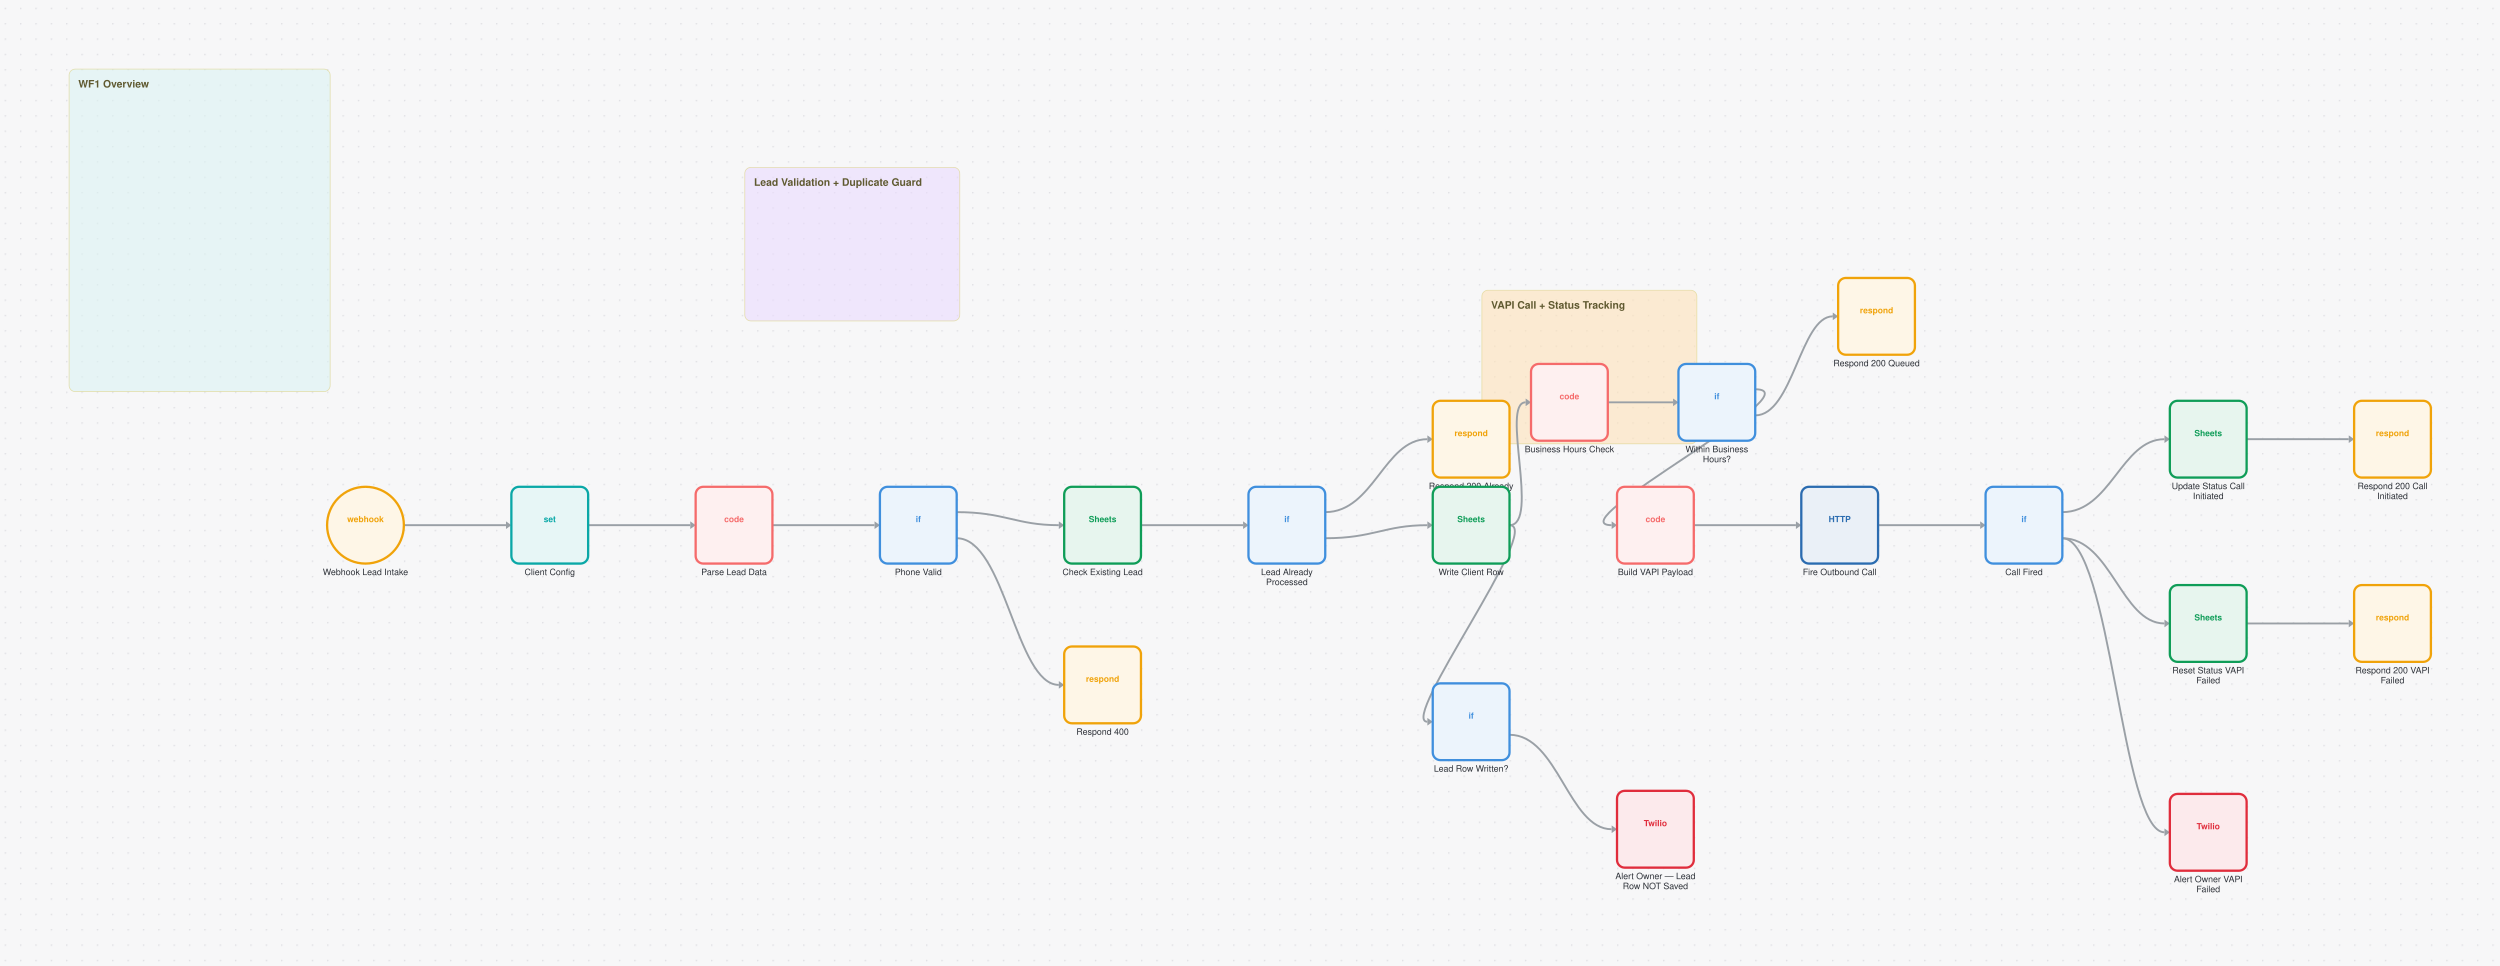
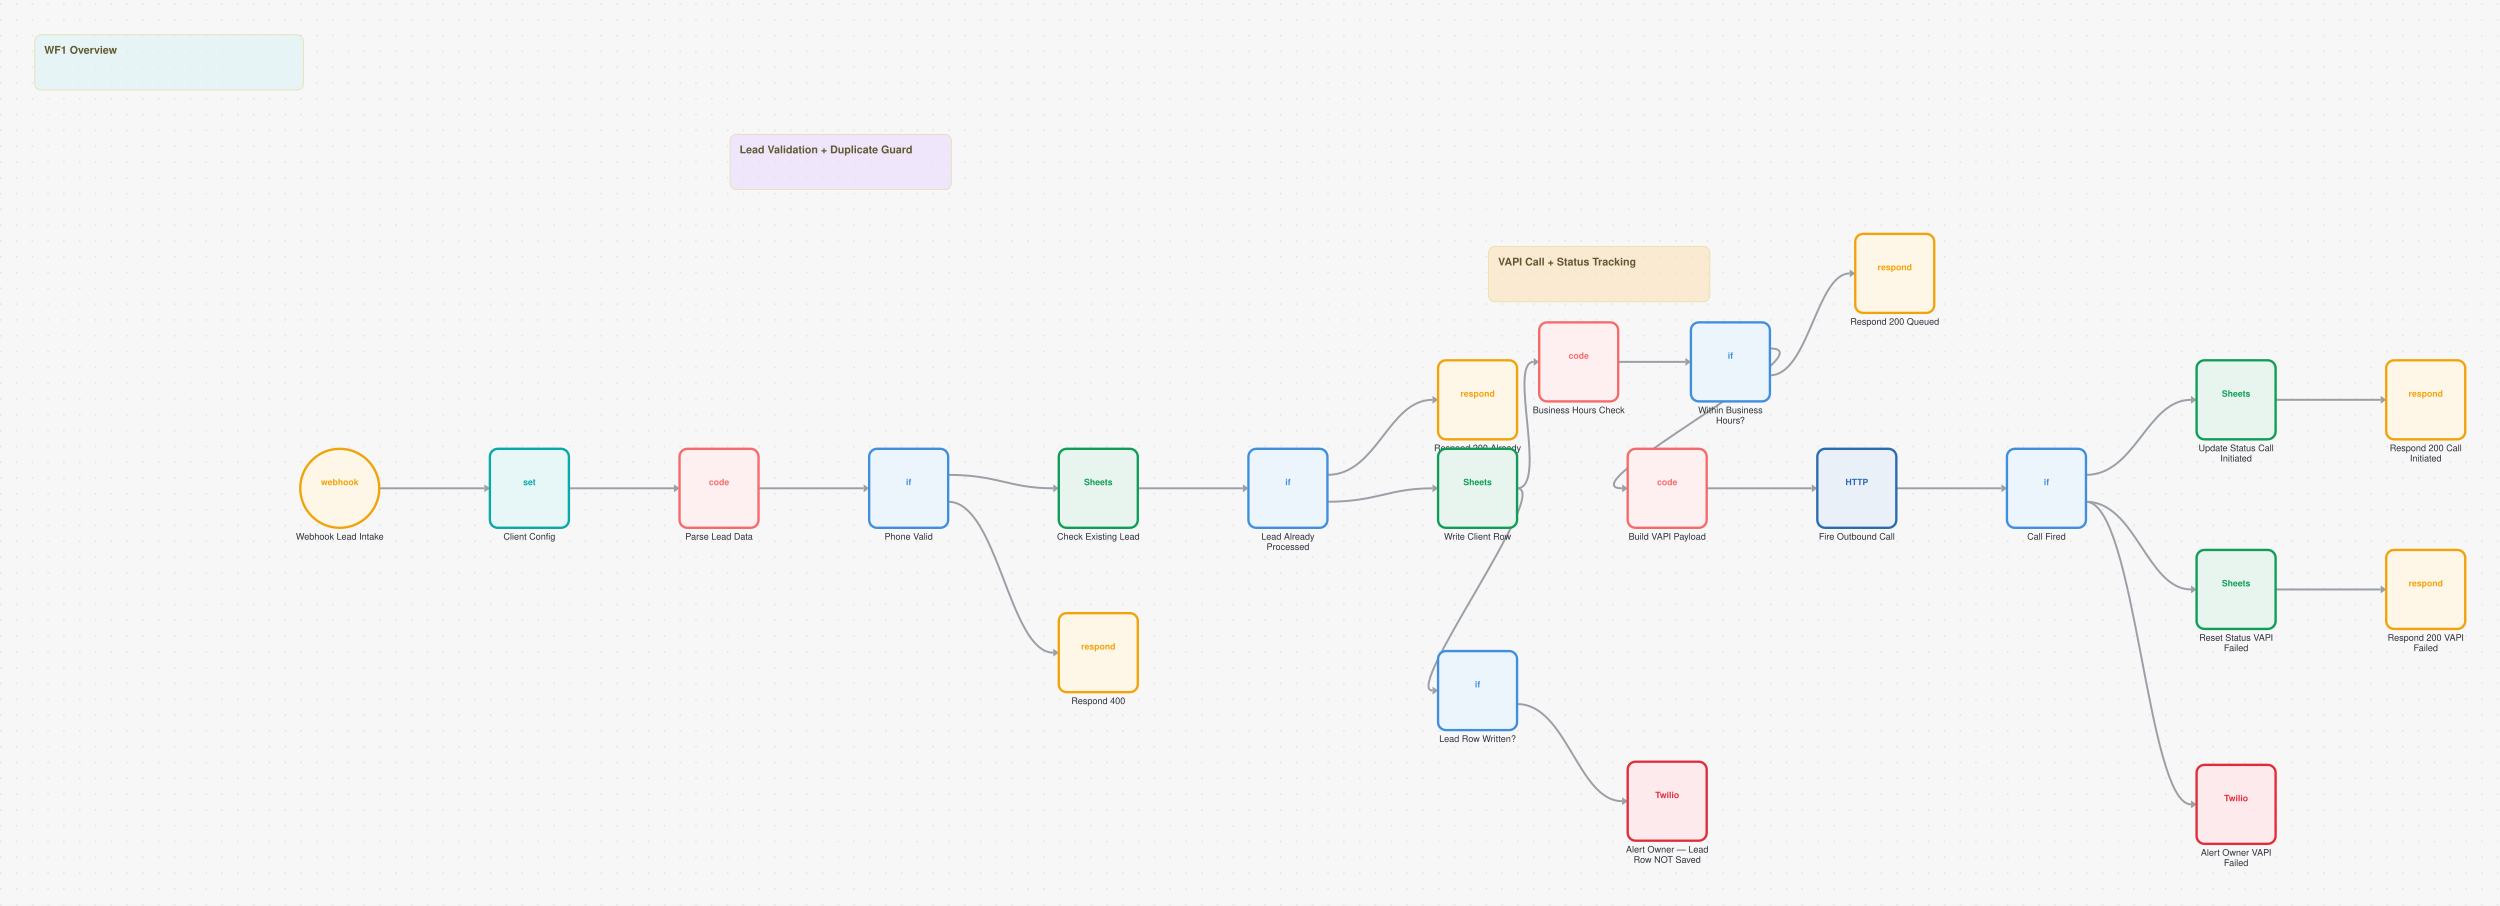
- <svg xmlns="http://www.w3.org/2000/svg" viewBox="-426 -330 3256 1258" width="1600" font-family="-apple-system,BlinkMacSystemFont,Segoe UI,Helvetica,Arial,sans-serif">
-   <rect x="-426" y="-330" width="3256" height="1258" fill="#f7f7f8" />
+ <svg xmlns="http://www.w3.org/2000/svg" viewBox="-380 -284.0 3164 1146.0" width="1600" font-family="-apple-system,BlinkMacSystemFont,Segoe UI,Helvetica,Arial,sans-serif">
+   <rect x="-380" y="-284.0" width="3164" height="1146.0" fill="#f7f7f8" />
  <defs>
    <pattern id="g" width="20" height="20" patternUnits="userSpaceOnUse">
      <circle cx="1" cy="1" r="1" fill="#dcdce0" />
    </pattern>
  </defs>
-   <rect x="-426" y="-330" width="3256" height="1258" fill="url(#g)" />
-   <rect x="-336" y="-240" width="340" height="420" rx="8" fill="#d9f2f2" fill-opacity="0.55" stroke="#d8cf7a" stroke-opacity="0.6" />
-   <text x="-324" y="-216" font-size="13.5" font-weight="700" fill="#5f5930">WF1 Overview</text>
-   <rect x="544" y="-112" width="280" height="200" rx="8" fill="#e8d9ff" fill-opacity="0.55" stroke="#d8cf7a" stroke-opacity="0.6" />
-   <text x="556" y="-88" font-size="13.5" font-weight="700" fill="#5f5930">Lead Validation + Duplicate Guard</text>
-   <rect x="1504" y="48" width="280" height="200" rx="8" fill="#ffe0b2" fill-opacity="0.55" stroke="#d8cf7a" stroke-opacity="0.6" />
-   <text x="1516" y="72" font-size="13.5" font-weight="700" fill="#5f5930">VAPI Call + Status Tracking</text>
+   <rect x="-380" y="-284.0" width="3164" height="1146.0" fill="url(#g)" />
+   <rect x="-336" y="-240.0" width="340" height="70" rx="8" fill="#d9f2f2" fill-opacity="0.55" stroke="#d8cf7a" stroke-opacity="0.6" />
+   <text x="-324" y="-216.0" font-size="13.5" font-weight="700" fill="#5f5930">WF1 Overview</text>
+   <rect x="544" y="-114.0" width="280" height="70" rx="8" fill="#e8d9ff" fill-opacity="0.55" stroke="#d8cf7a" stroke-opacity="0.6" />
+   <text x="556" y="-90.0" font-size="13.5" font-weight="700" fill="#5f5930">Lead Validation + Duplicate Guard</text>
+   <rect x="1504" y="28.0" width="280" height="70" rx="8" fill="#ffe0b2" fill-opacity="0.55" stroke="#d8cf7a" stroke-opacity="0.6" />
+   <text x="1516" y="52.0" font-size="13.5" font-weight="700" fill="#5f5930">VAPI Call + Status Tracking</text>
  <g fill="none" stroke="#9aa0a6" stroke-width="2.5">
-     <path d="M100,354 C163,354 177,354 233,354" />
-     <path d="M233,349 L240,354 L233,359" fill="#9aa0a6" stroke="none" />
-     <path d="M340,354 C403,354 417,354 473,354" />
-     <path d="M473,349 L480,354 L473,359" fill="#9aa0a6" stroke="none" />
-     <path d="M580,354 C643,354 657,354 713,354" />
-     <path d="M713,349 L720,354 L713,359" fill="#9aa0a6" stroke="none" />
-     <path d="M820,337 C883,337 897,354 953,354" />
-     <path d="M953,349 L960,354 L953,359" fill="#9aa0a6" stroke="none" />
-     <path d="M820,371 C883,371 897,562 953,562" />
-     <path d="M953,557 L960,562 L953,567" fill="#9aa0a6" stroke="none" />
-     <path d="M1060,354 C1123,354 1137,354 1193,354" />
-     <path d="M1193,349 L1200,354 L1193,359" fill="#9aa0a6" stroke="none" />
-     <path d="M1300,337 C1363,337 1377,242 1433,242" />
-     <path d="M1433,237 L1440,242 L1433,247" fill="#9aa0a6" stroke="none" />
-     <path d="M1300,371 C1363,371 1377,354 1433,354" />
-     <path d="M1433,349 L1440,354 L1433,359" fill="#9aa0a6" stroke="none" />
-     <path d="M1780,354 C1843,354 1857,354 1913,354" />
-     <path d="M1913,349 L1920,354 L1913,359" fill="#9aa0a6" stroke="none" />
-     <path d="M2020,354 C2083,354 2097,354 2153,354" />
-     <path d="M2153,349 L2160,354 L2153,359" fill="#9aa0a6" stroke="none" />
-     <path d="M2260,337 C2323,337 2337,242 2393,242" />
-     <path d="M2393,237 L2400,242 L2393,247" fill="#9aa0a6" stroke="none" />
-     <path d="M2260,371 C2323,371 2337,482 2393,482" />
-     <path d="M2393,477 L2400,482 L2393,487" fill="#9aa0a6" stroke="none" />
-     <path d="M2260,371 C2323,371 2337,754 2393,754" />
-     <path d="M2393,749 L2400,754 L2393,759" fill="#9aa0a6" stroke="none" />
-     <path d="M2500,242 C2563,242 2577,242 2633,242" />
-     <path d="M2633,237 L2640,242 L2633,247" fill="#9aa0a6" stroke="none" />
-     <path d="M2500,482 C2563,482 2577,482 2633,482" />
-     <path d="M2633,477 L2640,482 L2633,487" fill="#9aa0a6" stroke="none" />
-     <path d="M1540,354 C1580,354 1528,194 1561,194" />
-     <path d="M1561,189 L1568,194 L1561,199" fill="#9aa0a6" stroke="none" />
-     <path d="M1540,354 C1585,354 1395,610 1433,610" />
-     <path d="M1433,605 L1440,610 L1433,615" fill="#9aa0a6" stroke="none" />
-     <path d="M1668,194 C1709,194 1719,194 1753,194" />
-     <path d="M1753,189 L1760,194 L1753,199" fill="#9aa0a6" stroke="none" />
-     <path d="M1860,177 C1941,177 1599,354 1673,354" />
-     <path d="M1673,349 L1680,354 L1673,359" fill="#9aa0a6" stroke="none" />
-     <path d="M1860,211 C1909,211 1919,82 1961,82" />
-     <path d="M1961,77 L1968,82 L1961,87" fill="#9aa0a6" stroke="none" />
-     <path d="M1540,627 C1603,627 1617,750 1673,750" />
-     <path d="M1673,745 L1680,750 L1673,755" fill="#9aa0a6" stroke="none" />
+     <path d="M100,334 C163,334 177,334 233,334" />
+     <path d="M233,329 L240,334 L233,339" fill="#9aa0a6" stroke="none" />
+     <path d="M340,334 C403,334 417,334 473,334" />
+     <path d="M473,329 L480,334 L473,339" fill="#9aa0a6" stroke="none" />
+     <path d="M580,334 C643,334 657,334 713,334" />
+     <path d="M713,329 L720,334 L713,339" fill="#9aa0a6" stroke="none" />
+     <path d="M820,317 C883,317 897,334 953,334" />
+     <path d="M953,329 L960,334 L953,339" fill="#9aa0a6" stroke="none" />
+     <path d="M820,351 C883,351 897,542 953,542" />
+     <path d="M953,537 L960,542 L953,547" fill="#9aa0a6" stroke="none" />
+     <path d="M1060,334 C1123,334 1137,334 1193,334" />
+     <path d="M1193,329 L1200,334 L1193,339" fill="#9aa0a6" stroke="none" />
+     <path d="M1300,317 C1363,317 1377,222 1433,222" />
+     <path d="M1433,217 L1440,222 L1433,227" fill="#9aa0a6" stroke="none" />
+     <path d="M1300,351 C1363,351 1377,334 1433,334" />
+     <path d="M1433,329 L1440,334 L1433,339" fill="#9aa0a6" stroke="none" />
+     <path d="M1780,334 C1843,334 1857,334 1913,334" />
+     <path d="M1913,329 L1920,334 L1913,339" fill="#9aa0a6" stroke="none" />
+     <path d="M2020,334 C2083,334 2097,334 2153,334" />
+     <path d="M2153,329 L2160,334 L2153,339" fill="#9aa0a6" stroke="none" />
+     <path d="M2260,317 C2323,317 2337,222 2393,222" />
+     <path d="M2393,217 L2400,222 L2393,227" fill="#9aa0a6" stroke="none" />
+     <path d="M2260,351 C2323,351 2337,462 2393,462" />
+     <path d="M2393,457 L2400,462 L2393,467" fill="#9aa0a6" stroke="none" />
+     <path d="M2260,351 C2323,351 2337,734 2393,734" />
+     <path d="M2393,729 L2400,734 L2393,739" fill="#9aa0a6" stroke="none" />
+     <path d="M2500,222 C2563,222 2577,222 2633,222" />
+     <path d="M2633,217 L2640,222 L2633,227" fill="#9aa0a6" stroke="none" />
+     <path d="M2500,462 C2563,462 2577,462 2633,462" />
+     <path d="M2633,457 L2640,462 L2633,467" fill="#9aa0a6" stroke="none" />
+     <path d="M1540,334 C1580,334 1528,174 1561,174" />
+     <path d="M1561,169 L1568,174 L1561,179" fill="#9aa0a6" stroke="none" />
+     <path d="M1540,334 C1585,334 1395,590 1433,590" />
+     <path d="M1433,585 L1440,590 L1433,595" fill="#9aa0a6" stroke="none" />
+     <path d="M1668,174 C1709,174 1719,174 1753,174" />
+     <path d="M1753,169 L1760,174 L1753,179" fill="#9aa0a6" stroke="none" />
+     <path d="M1860,157 C1941,157 1599,334 1673,334" />
+     <path d="M1673,329 L1680,334 L1673,339" fill="#9aa0a6" stroke="none" />
+     <path d="M1860,191 C1909,191 1919,62 1961,62" />
+     <path d="M1961,57 L1968,62 L1961,67" fill="#9aa0a6" stroke="none" />
+     <path d="M1540,607 C1603,607 1617,730 1673,730" />
+     <path d="M1673,725 L1680,730 L1673,735" fill="#9aa0a6" stroke="none" />
  </g>
-   <rect x="0" y="304" width="100" height="100" rx="50" fill="#ffffff" stroke="#f0a30a" stroke-width="3" />
-   <rect x="0" y="304" width="100" height="100" rx="50" fill="#f0a30a" fill-opacity="0.10" />
-   <text x="50.0" y="350.0" font-size="11" text-anchor="middle" fill="#f0a30a" font-weight="700">webhook</text>
-   <text x="50.0" y="419" font-size="11.5" text-anchor="middle" fill="#2b2f36">Webhook Lead Intake</text>
-   <rect x="240" y="304" width="100" height="100" rx="10" fill="#ffffff" stroke="#0aa8a7" stroke-width="3" />
-   <rect x="240" y="304" width="100" height="100" rx="10" fill="#0aa8a7" fill-opacity="0.10" />
-   <text x="290.0" y="350.0" font-size="11" text-anchor="middle" fill="#0aa8a7" font-weight="700">set</text>
-   <text x="290.0" y="419" font-size="11.5" text-anchor="middle" fill="#2b2f36">Client Config</text>
-   <rect x="480" y="304" width="100" height="100" rx="10" fill="#ffffff" stroke="#f56b6b" stroke-width="3" />
-   <rect x="480" y="304" width="100" height="100" rx="10" fill="#f56b6b" fill-opacity="0.10" />
-   <text x="530.0" y="350.0" font-size="11" text-anchor="middle" fill="#f56b6b" font-weight="700">code</text>
-   <text x="530.0" y="419" font-size="11.5" text-anchor="middle" fill="#2b2f36">Parse Lead Data</text>
-   <rect x="720" y="304" width="100" height="100" rx="10" fill="#ffffff" stroke="#408fdd" stroke-width="3" />
-   <rect x="720" y="304" width="100" height="100" rx="10" fill="#408fdd" fill-opacity="0.10" />
-   <text x="770.0" y="350.0" font-size="11" text-anchor="middle" fill="#408fdd" font-weight="700">if</text>
-   <text x="770.0" y="419" font-size="11.5" text-anchor="middle" fill="#2b2f36">Phone Valid</text>
-   <rect x="960" y="512" width="100" height="100" rx="10" fill="#ffffff" stroke="#f0a30a" stroke-width="3" />
-   <rect x="960" y="512" width="100" height="100" rx="10" fill="#f0a30a" fill-opacity="0.10" />
-   <text x="1010.0" y="558.0" font-size="11" text-anchor="middle" fill="#f0a30a" font-weight="700">respond</text>
-   <text x="1010.0" y="627" font-size="11.5" text-anchor="middle" fill="#2b2f36">Respond 400</text>
-   <rect x="960" y="304" width="100" height="100" rx="10" fill="#ffffff" stroke="#0f9d58" stroke-width="3" />
-   <rect x="960" y="304" width="100" height="100" rx="10" fill="#0f9d58" fill-opacity="0.10" />
-   <text x="1010.0" y="350.0" font-size="11" text-anchor="middle" fill="#0f9d58" font-weight="700">Sheets</text>
-   <text x="1010.0" y="419" font-size="11.5" text-anchor="middle" fill="#2b2f36">Check Existing Lead</text>
-   <rect x="1200" y="304" width="100" height="100" rx="10" fill="#ffffff" stroke="#408fdd" stroke-width="3" />
-   <rect x="1200" y="304" width="100" height="100" rx="10" fill="#408fdd" fill-opacity="0.10" />
-   <text x="1250.0" y="350.0" font-size="11" text-anchor="middle" fill="#408fdd" font-weight="700">if</text>
-   <text x="1250.0" y="419" font-size="11.5" text-anchor="middle" fill="#2b2f36">Lead Already</text>
-   <text x="1250.0" y="432" font-size="11.5" text-anchor="middle" fill="#2b2f36">Processed</text>
-   <rect x="1440" y="192" width="100" height="100" rx="10" fill="#ffffff" stroke="#f0a30a" stroke-width="3" />
-   <rect x="1440" y="192" width="100" height="100" rx="10" fill="#f0a30a" fill-opacity="0.10" />
-   <text x="1490.0" y="238.0" font-size="11" text-anchor="middle" fill="#f0a30a" font-weight="700">respond</text>
-   <text x="1490.0" y="307" font-size="11.5" text-anchor="middle" fill="#2b2f36">Respond 200 Already</text>
-   <text x="1490.0" y="320" font-size="11.5" text-anchor="middle" fill="#2b2f36">Handled</text>
-   <rect x="1440" y="304" width="100" height="100" rx="10" fill="#ffffff" stroke="#0f9d58" stroke-width="3" />
-   <rect x="1440" y="304" width="100" height="100" rx="10" fill="#0f9d58" fill-opacity="0.10" />
-   <text x="1490.0" y="350.0" font-size="11" text-anchor="middle" fill="#0f9d58" font-weight="700">Sheets</text>
-   <text x="1490.0" y="419" font-size="11.5" text-anchor="middle" fill="#2b2f36">Write Client Row</text>
-   <rect x="1680" y="304" width="100" height="100" rx="10" fill="#ffffff" stroke="#f56b6b" stroke-width="3" />
-   <rect x="1680" y="304" width="100" height="100" rx="10" fill="#f56b6b" fill-opacity="0.10" />
-   <text x="1730.0" y="350.0" font-size="11" text-anchor="middle" fill="#f56b6b" font-weight="700">code</text>
-   <text x="1730.0" y="419" font-size="11.5" text-anchor="middle" fill="#2b2f36">Build VAPI Payload</text>
-   <rect x="1920" y="304" width="100" height="100" rx="10" fill="#ffffff" stroke="#2b6cb0" stroke-width="3" />
-   <rect x="1920" y="304" width="100" height="100" rx="10" fill="#2b6cb0" fill-opacity="0.10" />
-   <text x="1970.0" y="350.0" font-size="11" text-anchor="middle" fill="#2b6cb0" font-weight="700">HTTP</text>
-   <text x="1970.0" y="419" font-size="11.5" text-anchor="middle" fill="#2b2f36">Fire Outbound Call</text>
-   <rect x="2160" y="304" width="100" height="100" rx="10" fill="#ffffff" stroke="#408fdd" stroke-width="3" />
-   <rect x="2160" y="304" width="100" height="100" rx="10" fill="#408fdd" fill-opacity="0.10" />
-   <text x="2210.0" y="350.0" font-size="11" text-anchor="middle" fill="#408fdd" font-weight="700">if</text>
-   <text x="2210.0" y="419" font-size="11.5" text-anchor="middle" fill="#2b2f36">Call Fired</text>
-   <rect x="2400" y="192" width="100" height="100" rx="10" fill="#ffffff" stroke="#0f9d58" stroke-width="3" />
-   <rect x="2400" y="192" width="100" height="100" rx="10" fill="#0f9d58" fill-opacity="0.10" />
-   <text x="2450.0" y="238.0" font-size="11" text-anchor="middle" fill="#0f9d58" font-weight="700">Sheets</text>
-   <text x="2450.0" y="307" font-size="11.5" text-anchor="middle" fill="#2b2f36">Update Status Call</text>
-   <text x="2450.0" y="320" font-size="11.5" text-anchor="middle" fill="#2b2f36">Initiated</text>
-   <rect x="2640" y="192" width="100" height="100" rx="10" fill="#ffffff" stroke="#f0a30a" stroke-width="3" />
-   <rect x="2640" y="192" width="100" height="100" rx="10" fill="#f0a30a" fill-opacity="0.10" />
-   <text x="2690.0" y="238.0" font-size="11" text-anchor="middle" fill="#f0a30a" font-weight="700">respond</text>
-   <text x="2690.0" y="307" font-size="11.5" text-anchor="middle" fill="#2b2f36">Respond 200 Call</text>
-   <text x="2690.0" y="320" font-size="11.5" text-anchor="middle" fill="#2b2f36">Initiated</text>
-   <rect x="2400" y="432" width="100" height="100" rx="10" fill="#ffffff" stroke="#0f9d58" stroke-width="3" />
-   <rect x="2400" y="432" width="100" height="100" rx="10" fill="#0f9d58" fill-opacity="0.10" />
-   <text x="2450.0" y="478.0" font-size="11" text-anchor="middle" fill="#0f9d58" font-weight="700">Sheets</text>
-   <text x="2450.0" y="547" font-size="11.5" text-anchor="middle" fill="#2b2f36">Reset Status VAPI</text>
-   <text x="2450.0" y="560" font-size="11.5" text-anchor="middle" fill="#2b2f36">Failed</text>
-   <rect x="2400" y="704" width="100" height="100" rx="10" fill="#ffffff" stroke="#e02d3c" stroke-width="3" />
-   <rect x="2400" y="704" width="100" height="100" rx="10" fill="#e02d3c" fill-opacity="0.10" />
-   <text x="2450.0" y="750.0" font-size="11" text-anchor="middle" fill="#e02d3c" font-weight="700">Twilio</text>
-   <text x="2450.0" y="819" font-size="11.5" text-anchor="middle" fill="#2b2f36">Alert Owner VAPI</text>
-   <text x="2450.0" y="832" font-size="11.5" text-anchor="middle" fill="#2b2f36">Failed</text>
-   <rect x="2640" y="432" width="100" height="100" rx="10" fill="#ffffff" stroke="#f0a30a" stroke-width="3" />
-   <rect x="2640" y="432" width="100" height="100" rx="10" fill="#f0a30a" fill-opacity="0.10" />
-   <text x="2690.0" y="478.0" font-size="11" text-anchor="middle" fill="#f0a30a" font-weight="700">respond</text>
-   <text x="2690.0" y="547" font-size="11.5" text-anchor="middle" fill="#2b2f36">Respond 200 VAPI</text>
-   <text x="2690.0" y="560" font-size="11.5" text-anchor="middle" fill="#2b2f36">Failed</text>
-   <rect x="1568" y="144" width="100" height="100" rx="10" fill="#ffffff" stroke="#f56b6b" stroke-width="3" />
-   <rect x="1568" y="144" width="100" height="100" rx="10" fill="#f56b6b" fill-opacity="0.10" />
-   <text x="1618.0" y="190.0" font-size="11" text-anchor="middle" fill="#f56b6b" font-weight="700">code</text>
-   <text x="1618.0" y="259" font-size="11.5" text-anchor="middle" fill="#2b2f36">Business Hours Check</text>
-   <rect x="1760" y="144" width="100" height="100" rx="10" fill="#ffffff" stroke="#408fdd" stroke-width="3" />
-   <rect x="1760" y="144" width="100" height="100" rx="10" fill="#408fdd" fill-opacity="0.10" />
-   <text x="1810.0" y="190.0" font-size="11" text-anchor="middle" fill="#408fdd" font-weight="700">if</text>
-   <text x="1810.0" y="259" font-size="11.5" text-anchor="middle" fill="#2b2f36">Within Business</text>
-   <text x="1810.0" y="272" font-size="11.5" text-anchor="middle" fill="#2b2f36">Hours?</text>
-   <rect x="1968" y="32" width="100" height="100" rx="10" fill="#ffffff" stroke="#f0a30a" stroke-width="3" />
-   <rect x="1968" y="32" width="100" height="100" rx="10" fill="#f0a30a" fill-opacity="0.10" />
-   <text x="2018.0" y="78.0" font-size="11" text-anchor="middle" fill="#f0a30a" font-weight="700">respond</text>
-   <text x="2018.0" y="147" font-size="11.5" text-anchor="middle" fill="#2b2f36">Respond 200 Queued</text>
-   <rect x="1440" y="560" width="100" height="100" rx="10" fill="#ffffff" stroke="#408fdd" stroke-width="3" />
-   <rect x="1440" y="560" width="100" height="100" rx="10" fill="#408fdd" fill-opacity="0.10" />
-   <text x="1490.0" y="606.0" font-size="11" text-anchor="middle" fill="#408fdd" font-weight="700">if</text>
-   <text x="1490.0" y="675" font-size="11.5" text-anchor="middle" fill="#2b2f36">Lead Row Written?</text>
-   <rect x="1680" y="700" width="100" height="100" rx="10" fill="#ffffff" stroke="#e02d3c" stroke-width="3" />
-   <rect x="1680" y="700" width="100" height="100" rx="10" fill="#e02d3c" fill-opacity="0.10" />
-   <text x="1730.0" y="746.0" font-size="11" text-anchor="middle" fill="#e02d3c" font-weight="700">Twilio</text>
-   <text x="1730.0" y="815" font-size="11.5" text-anchor="middle" fill="#2b2f36">Alert Owner — Lead</text>
-   <text x="1730.0" y="828" font-size="11.5" text-anchor="middle" fill="#2b2f36">Row NOT Saved</text>
+   <rect x="0" y="284.0" width="100" height="100" rx="50" fill="#ffffff" stroke="#f0a30a" stroke-width="3" />
+   <rect x="0" y="284.0" width="100" height="100" rx="50" fill="#f0a30a" fill-opacity="0.10" />
+   <text x="50.0" y="330.0" font-size="11" text-anchor="middle" fill="#f0a30a" font-weight="700">webhook</text>
+   <text x="50.0" y="399.0" font-size="11.5" text-anchor="middle" fill="#2b2f36">Webhook Lead Intake</text>
+   <rect x="240" y="284.0" width="100" height="100" rx="10" fill="#ffffff" stroke="#0aa8a7" stroke-width="3" />
+   <rect x="240" y="284.0" width="100" height="100" rx="10" fill="#0aa8a7" fill-opacity="0.10" />
+   <text x="290.0" y="330.0" font-size="11" text-anchor="middle" fill="#0aa8a7" font-weight="700">set</text>
+   <text x="290.0" y="399.0" font-size="11.5" text-anchor="middle" fill="#2b2f36">Client Config</text>
+   <rect x="480" y="284.0" width="100" height="100" rx="10" fill="#ffffff" stroke="#f56b6b" stroke-width="3" />
+   <rect x="480" y="284.0" width="100" height="100" rx="10" fill="#f56b6b" fill-opacity="0.10" />
+   <text x="530.0" y="330.0" font-size="11" text-anchor="middle" fill="#f56b6b" font-weight="700">code</text>
+   <text x="530.0" y="399.0" font-size="11.5" text-anchor="middle" fill="#2b2f36">Parse Lead Data</text>
+   <rect x="720" y="284.0" width="100" height="100" rx="10" fill="#ffffff" stroke="#408fdd" stroke-width="3" />
+   <rect x="720" y="284.0" width="100" height="100" rx="10" fill="#408fdd" fill-opacity="0.10" />
+   <text x="770.0" y="330.0" font-size="11" text-anchor="middle" fill="#408fdd" font-weight="700">if</text>
+   <text x="770.0" y="399.0" font-size="11.5" text-anchor="middle" fill="#2b2f36">Phone Valid</text>
+   <rect x="960" y="492.0" width="100" height="100" rx="10" fill="#ffffff" stroke="#f0a30a" stroke-width="3" />
+   <rect x="960" y="492.0" width="100" height="100" rx="10" fill="#f0a30a" fill-opacity="0.10" />
+   <text x="1010.0" y="538.0" font-size="11" text-anchor="middle" fill="#f0a30a" font-weight="700">respond</text>
+   <text x="1010.0" y="607.0" font-size="11.5" text-anchor="middle" fill="#2b2f36">Respond 400</text>
+   <rect x="960" y="284.0" width="100" height="100" rx="10" fill="#ffffff" stroke="#0f9d58" stroke-width="3" />
+   <rect x="960" y="284.0" width="100" height="100" rx="10" fill="#0f9d58" fill-opacity="0.10" />
+   <text x="1010.0" y="330.0" font-size="11" text-anchor="middle" fill="#0f9d58" font-weight="700">Sheets</text>
+   <text x="1010.0" y="399.0" font-size="11.5" text-anchor="middle" fill="#2b2f36">Check Existing Lead</text>
+   <rect x="1200" y="284.0" width="100" height="100" rx="10" fill="#ffffff" stroke="#408fdd" stroke-width="3" />
+   <rect x="1200" y="284.0" width="100" height="100" rx="10" fill="#408fdd" fill-opacity="0.10" />
+   <text x="1250.0" y="330.0" font-size="11" text-anchor="middle" fill="#408fdd" font-weight="700">if</text>
+   <text x="1250.0" y="399.0" font-size="11.5" text-anchor="middle" fill="#2b2f36">Lead Already</text>
+   <text x="1250.0" y="412.0" font-size="11.5" text-anchor="middle" fill="#2b2f36">Processed</text>
+   <rect x="1440" y="172.0" width="100" height="100" rx="10" fill="#ffffff" stroke="#f0a30a" stroke-width="3" />
+   <rect x="1440" y="172.0" width="100" height="100" rx="10" fill="#f0a30a" fill-opacity="0.10" />
+   <text x="1490.0" y="218.0" font-size="11" text-anchor="middle" fill="#f0a30a" font-weight="700">respond</text>
+   <text x="1490.0" y="287.0" font-size="11.5" text-anchor="middle" fill="#2b2f36">Respond 200 Already</text>
+   <text x="1490.0" y="300.0" font-size="11.5" text-anchor="middle" fill="#2b2f36">Handled</text>
+   <rect x="1440" y="284.0" width="100" height="100" rx="10" fill="#ffffff" stroke="#0f9d58" stroke-width="3" />
+   <rect x="1440" y="284.0" width="100" height="100" rx="10" fill="#0f9d58" fill-opacity="0.10" />
+   <text x="1490.0" y="330.0" font-size="11" text-anchor="middle" fill="#0f9d58" font-weight="700">Sheets</text>
+   <text x="1490.0" y="399.0" font-size="11.5" text-anchor="middle" fill="#2b2f36">Write Client Row</text>
+   <rect x="1680" y="284.0" width="100" height="100" rx="10" fill="#ffffff" stroke="#f56b6b" stroke-width="3" />
+   <rect x="1680" y="284.0" width="100" height="100" rx="10" fill="#f56b6b" fill-opacity="0.10" />
+   <text x="1730.0" y="330.0" font-size="11" text-anchor="middle" fill="#f56b6b" font-weight="700">code</text>
+   <text x="1730.0" y="399.0" font-size="11.5" text-anchor="middle" fill="#2b2f36">Build VAPI Payload</text>
+   <rect x="1920" y="284.0" width="100" height="100" rx="10" fill="#ffffff" stroke="#2b6cb0" stroke-width="3" />
+   <rect x="1920" y="284.0" width="100" height="100" rx="10" fill="#2b6cb0" fill-opacity="0.10" />
+   <text x="1970.0" y="330.0" font-size="11" text-anchor="middle" fill="#2b6cb0" font-weight="700">HTTP</text>
+   <text x="1970.0" y="399.0" font-size="11.5" text-anchor="middle" fill="#2b2f36">Fire Outbound Call</text>
+   <rect x="2160" y="284.0" width="100" height="100" rx="10" fill="#ffffff" stroke="#408fdd" stroke-width="3" />
+   <rect x="2160" y="284.0" width="100" height="100" rx="10" fill="#408fdd" fill-opacity="0.10" />
+   <text x="2210.0" y="330.0" font-size="11" text-anchor="middle" fill="#408fdd" font-weight="700">if</text>
+   <text x="2210.0" y="399.0" font-size="11.5" text-anchor="middle" fill="#2b2f36">Call Fired</text>
+   <rect x="2400" y="172.0" width="100" height="100" rx="10" fill="#ffffff" stroke="#0f9d58" stroke-width="3" />
+   <rect x="2400" y="172.0" width="100" height="100" rx="10" fill="#0f9d58" fill-opacity="0.10" />
+   <text x="2450.0" y="218.0" font-size="11" text-anchor="middle" fill="#0f9d58" font-weight="700">Sheets</text>
+   <text x="2450.0" y="287.0" font-size="11.5" text-anchor="middle" fill="#2b2f36">Update Status Call</text>
+   <text x="2450.0" y="300.0" font-size="11.5" text-anchor="middle" fill="#2b2f36">Initiated</text>
+   <rect x="2640" y="172.0" width="100" height="100" rx="10" fill="#ffffff" stroke="#f0a30a" stroke-width="3" />
+   <rect x="2640" y="172.0" width="100" height="100" rx="10" fill="#f0a30a" fill-opacity="0.10" />
+   <text x="2690.0" y="218.0" font-size="11" text-anchor="middle" fill="#f0a30a" font-weight="700">respond</text>
+   <text x="2690.0" y="287.0" font-size="11.5" text-anchor="middle" fill="#2b2f36">Respond 200 Call</text>
+   <text x="2690.0" y="300.0" font-size="11.5" text-anchor="middle" fill="#2b2f36">Initiated</text>
+   <rect x="2400" y="412.0" width="100" height="100" rx="10" fill="#ffffff" stroke="#0f9d58" stroke-width="3" />
+   <rect x="2400" y="412.0" width="100" height="100" rx="10" fill="#0f9d58" fill-opacity="0.10" />
+   <text x="2450.0" y="458.0" font-size="11" text-anchor="middle" fill="#0f9d58" font-weight="700">Sheets</text>
+   <text x="2450.0" y="527.0" font-size="11.5" text-anchor="middle" fill="#2b2f36">Reset Status VAPI</text>
+   <text x="2450.0" y="540.0" font-size="11.5" text-anchor="middle" fill="#2b2f36">Failed</text>
+   <rect x="2400" y="684.0" width="100" height="100" rx="10" fill="#ffffff" stroke="#e02d3c" stroke-width="3" />
+   <rect x="2400" y="684.0" width="100" height="100" rx="10" fill="#e02d3c" fill-opacity="0.10" />
+   <text x="2450.0" y="730.0" font-size="11" text-anchor="middle" fill="#e02d3c" font-weight="700">Twilio</text>
+   <text x="2450.0" y="799.0" font-size="11.5" text-anchor="middle" fill="#2b2f36">Alert Owner VAPI</text>
+   <text x="2450.0" y="812.0" font-size="11.5" text-anchor="middle" fill="#2b2f36">Failed</text>
+   <rect x="2640" y="412.0" width="100" height="100" rx="10" fill="#ffffff" stroke="#f0a30a" stroke-width="3" />
+   <rect x="2640" y="412.0" width="100" height="100" rx="10" fill="#f0a30a" fill-opacity="0.10" />
+   <text x="2690.0" y="458.0" font-size="11" text-anchor="middle" fill="#f0a30a" font-weight="700">respond</text>
+   <text x="2690.0" y="527.0" font-size="11.5" text-anchor="middle" fill="#2b2f36">Respond 200 VAPI</text>
+   <text x="2690.0" y="540.0" font-size="11.5" text-anchor="middle" fill="#2b2f36">Failed</text>
+   <rect x="1568" y="124.0" width="100" height="100" rx="10" fill="#ffffff" stroke="#f56b6b" stroke-width="3" />
+   <rect x="1568" y="124.0" width="100" height="100" rx="10" fill="#f56b6b" fill-opacity="0.10" />
+   <text x="1618.0" y="170.0" font-size="11" text-anchor="middle" fill="#f56b6b" font-weight="700">code</text>
+   <text x="1618.0" y="239.0" font-size="11.5" text-anchor="middle" fill="#2b2f36">Business Hours Check</text>
+   <rect x="1760" y="124.0" width="100" height="100" rx="10" fill="#ffffff" stroke="#408fdd" stroke-width="3" />
+   <rect x="1760" y="124.0" width="100" height="100" rx="10" fill="#408fdd" fill-opacity="0.10" />
+   <text x="1810.0" y="170.0" font-size="11" text-anchor="middle" fill="#408fdd" font-weight="700">if</text>
+   <text x="1810.0" y="239.0" font-size="11.5" text-anchor="middle" fill="#2b2f36">Within Business</text>
+   <text x="1810.0" y="252.0" font-size="11.5" text-anchor="middle" fill="#2b2f36">Hours?</text>
+   <rect x="1968" y="12.0" width="100" height="100" rx="10" fill="#ffffff" stroke="#f0a30a" stroke-width="3" />
+   <rect x="1968" y="12.0" width="100" height="100" rx="10" fill="#f0a30a" fill-opacity="0.10" />
+   <text x="2018.0" y="58.0" font-size="11" text-anchor="middle" fill="#f0a30a" font-weight="700">respond</text>
+   <text x="2018.0" y="127.0" font-size="11.5" text-anchor="middle" fill="#2b2f36">Respond 200 Queued</text>
+   <rect x="1440" y="540.0" width="100" height="100" rx="10" fill="#ffffff" stroke="#408fdd" stroke-width="3" />
+   <rect x="1440" y="540.0" width="100" height="100" rx="10" fill="#408fdd" fill-opacity="0.10" />
+   <text x="1490.0" y="586.0" font-size="11" text-anchor="middle" fill="#408fdd" font-weight="700">if</text>
+   <text x="1490.0" y="655.0" font-size="11.5" text-anchor="middle" fill="#2b2f36">Lead Row Written?</text>
+   <rect x="1680" y="680.0" width="100" height="100" rx="10" fill="#ffffff" stroke="#e02d3c" stroke-width="3" />
+   <rect x="1680" y="680.0" width="100" height="100" rx="10" fill="#e02d3c" fill-opacity="0.10" />
+   <text x="1730.0" y="726.0" font-size="11" text-anchor="middle" fill="#e02d3c" font-weight="700">Twilio</text>
+   <text x="1730.0" y="795.0" font-size="11.5" text-anchor="middle" fill="#2b2f36">Alert Owner — Lead</text>
+   <text x="1730.0" y="808.0" font-size="11.5" text-anchor="middle" fill="#2b2f36">Row NOT Saved</text>
</svg>
